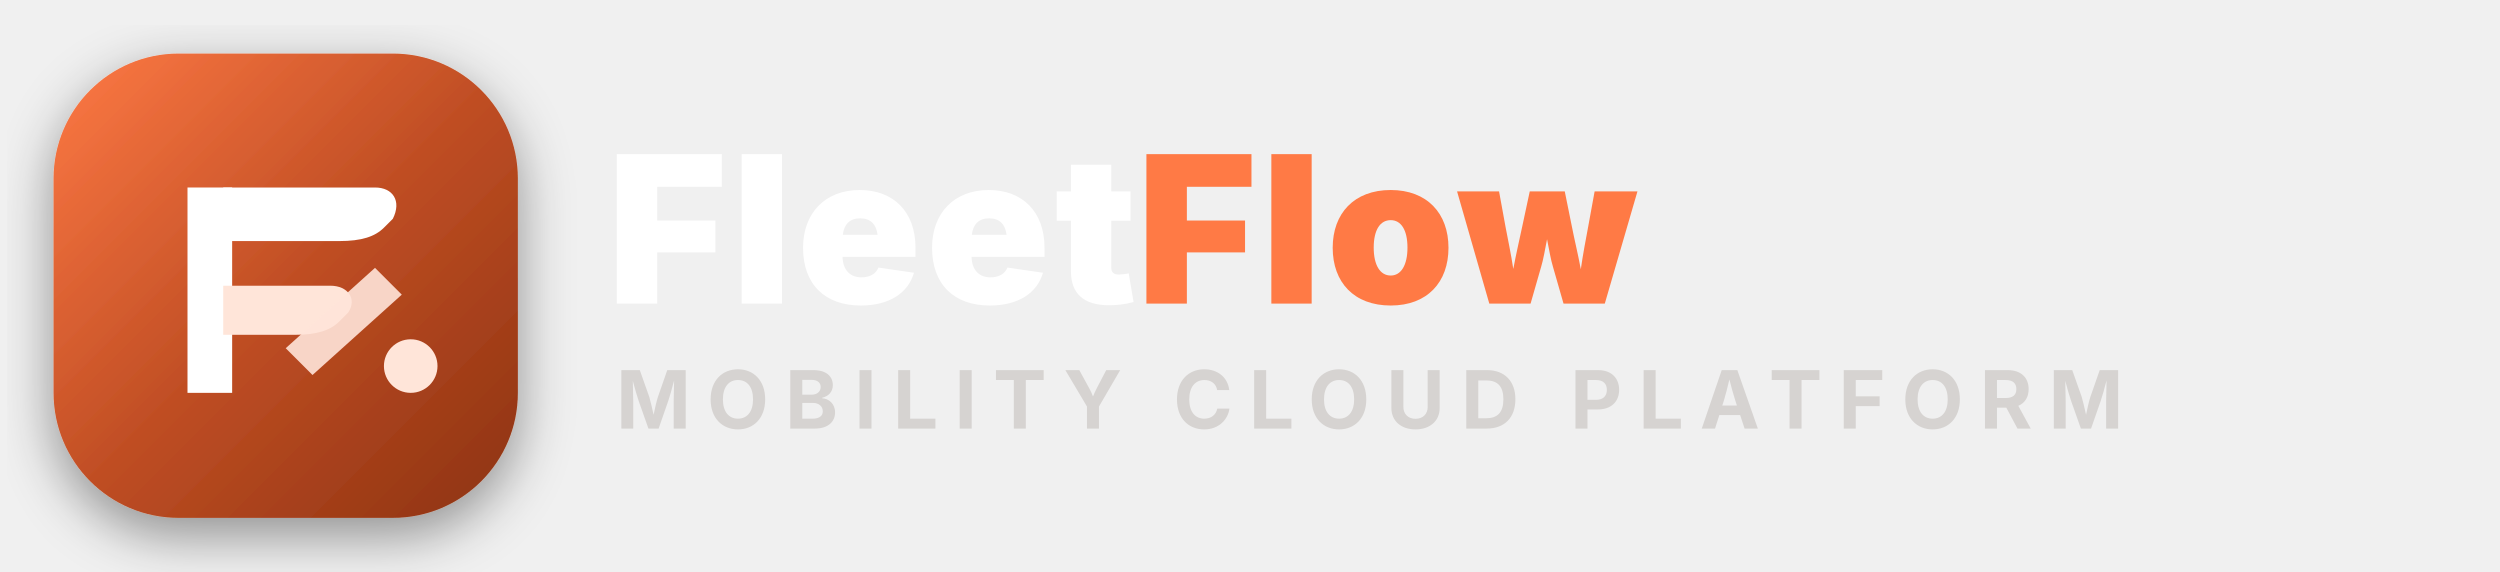
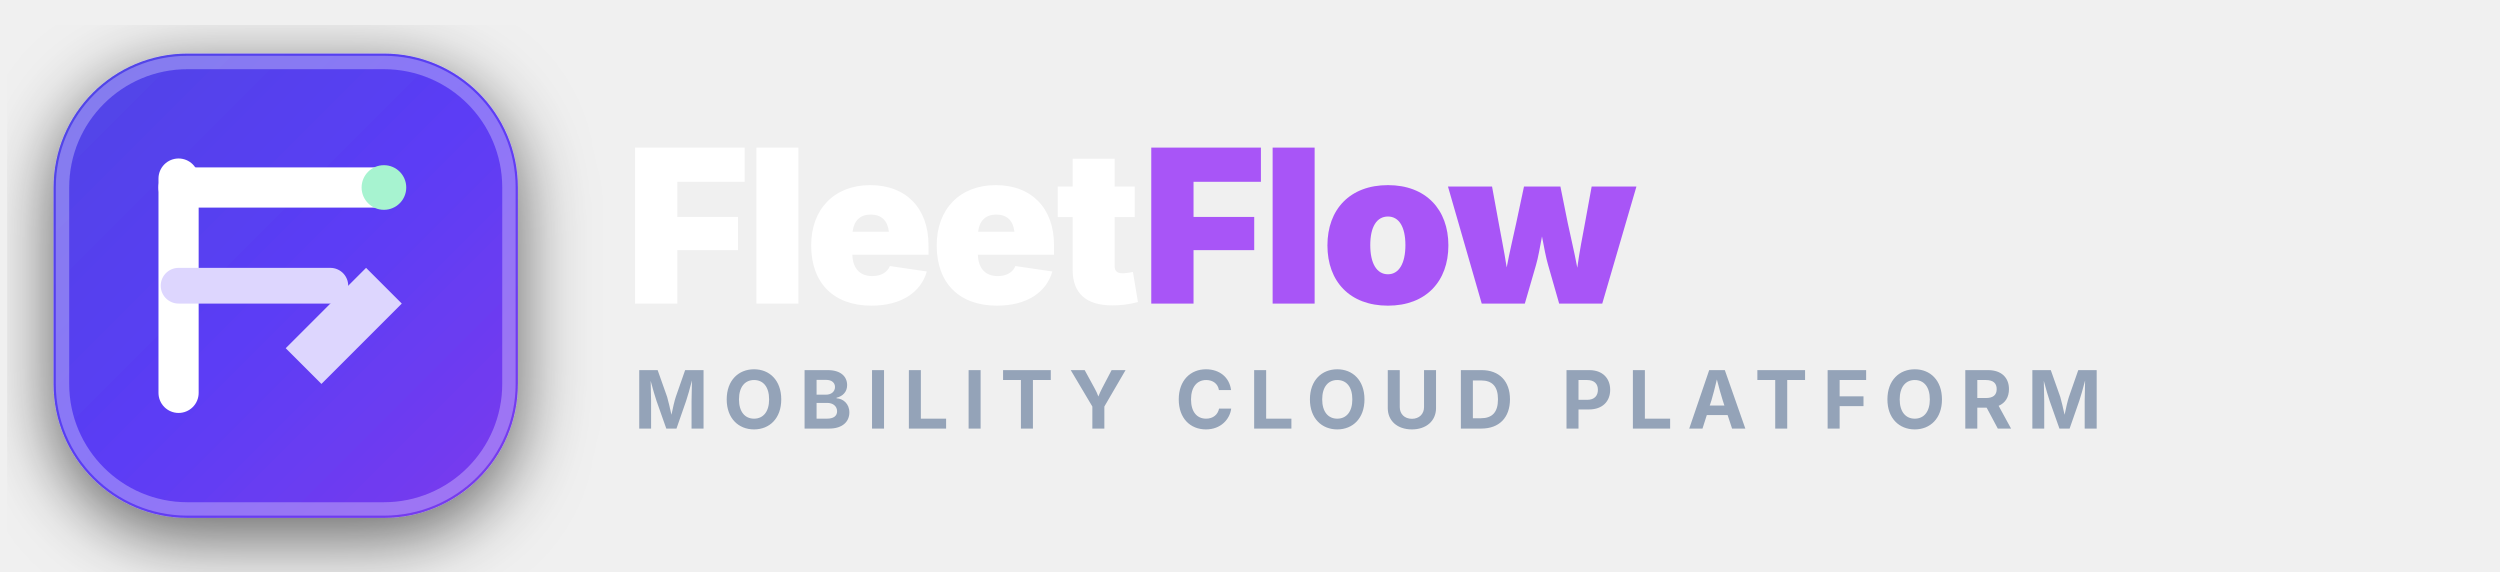
<svg xmlns="http://www.w3.org/2000/svg" viewBox="0 0 280 64" width="280" height="64" fill="none">
  <defs>
-     <linearGradient id="ffGradPrimaryDark" x1="0%" y1="0%" x2="100%" y2="100%">
-       <stop offset="0%" stop-color="#FF7A45" />
-       <stop offset="50%" stop-color="#C04E24" />
-       <stop offset="100%" stop-color="#8C3211" />
+     <linearGradient id="ffBrandGradDark" x1="0%" y1="0%" x2="100%" y2="100%">
+       <stop offset="0%" stop-color="#4F46E5" />
+       <stop offset="50%" stop-color="#5B3DF5" />
+       <stop offset="100%" stop-color="#7C3AED" />
    </linearGradient>
    <filter id="ffShadowDark" x="-10%" y="-10%" width="130%" height="130%">
-       <feDropShadow dx="0" dy="2" stdDeviation="3" flood-color="#000000" flood-opacity="0.4" />
+       <feDropShadow dx="0" dy="2" stdDeviation="4" flood-color="#000000" flood-opacity="0.6" />
    </filter>
  </defs>
  <g transform="translate(6, 6)" filter="url(#ffShadowDark)">
-     <rect x="0" y="0" width="52" height="52" rx="14" fill="url(#ffGradPrimaryDark)" />
-     <path d="M15 15 L20 15 L20 38 L15 38 Z" fill="#FFFFFF" />
-     <path d="M19 15 L36 15 C38 15 39 16.5 38 18.5 L37 19.5 C36 20.5 34.5 21 32 21 L19 21 Z" fill="#FFFFFF" />
-     <path d="M19 26 L31 26 C33 26 34 27.5 33 29 L32 30 C31 31 29.5 31.5 27 31.5 L19 31.5 Z" fill="#FFE5D9" />
-     <path d="M26 33 L36 24 L39 27 L29 36 Z" fill="#FFE5D9" fill-opacity="0.9" />
-     <circle cx="40" cy="35" r="3" fill="#FFE5D9" />
+     <rect x="0" y="0" width="52" height="52" rx="15" fill="url(#ffBrandGradDark)" />
+     <rect x="1" y="1" width="50" height="50" rx="14" stroke="#FFFFFF" stroke-opacity="0.3" stroke-width="1.5" />
+     <path d="M14 14 L14 38" stroke="#FFFFFF" stroke-width="4.5" stroke-linecap="round" />
+     <path d="M14 15 L36 15" stroke="#FFFFFF" stroke-width="4.5" stroke-linecap="round" />
+     <path d="M14 26 L31 26" stroke="#DDD6FE" stroke-width="4" stroke-linecap="round" />
+     <path d="M26 33 L35 24 L39 28 L30 37 Z" fill="#DDD6FE" />
+     <circle cx="37" cy="15" r="2.5" fill="#A7F3D0" />
  </g>
-   <text x="68" y="34" font-family="'Plus Jakarta Sans', 'Inter', 'Segoe UI', sans-serif" font-size="23" font-weight="900" letter-spacing="0.5" fill="#FFFFFF">
-     Fleet<tspan fill="#FF7A45">Flow</tspan>
+   <text x="70" y="34" font-family="'Plus Jakarta Sans', 'Inter', -apple-system, sans-serif" font-size="24" font-weight="900" letter-spacing="-0.5" fill="#FFFFFF">
+     Fleet<tspan fill="#A855F7">Flow</tspan>
  </text>
-   <text x="69" y="48" font-family="'Inter', 'Segoe UI', sans-serif" font-size="9" font-weight="700" letter-spacing="1.8" fill="#D6D3D1">
+   <text x="71" y="48" font-family="'Inter', -apple-system, sans-serif" font-size="9" font-weight="700" letter-spacing="1.6" fill="#94A3B8">
    MOBILITY CLOUD PLATFORM
  </text>
</svg>
